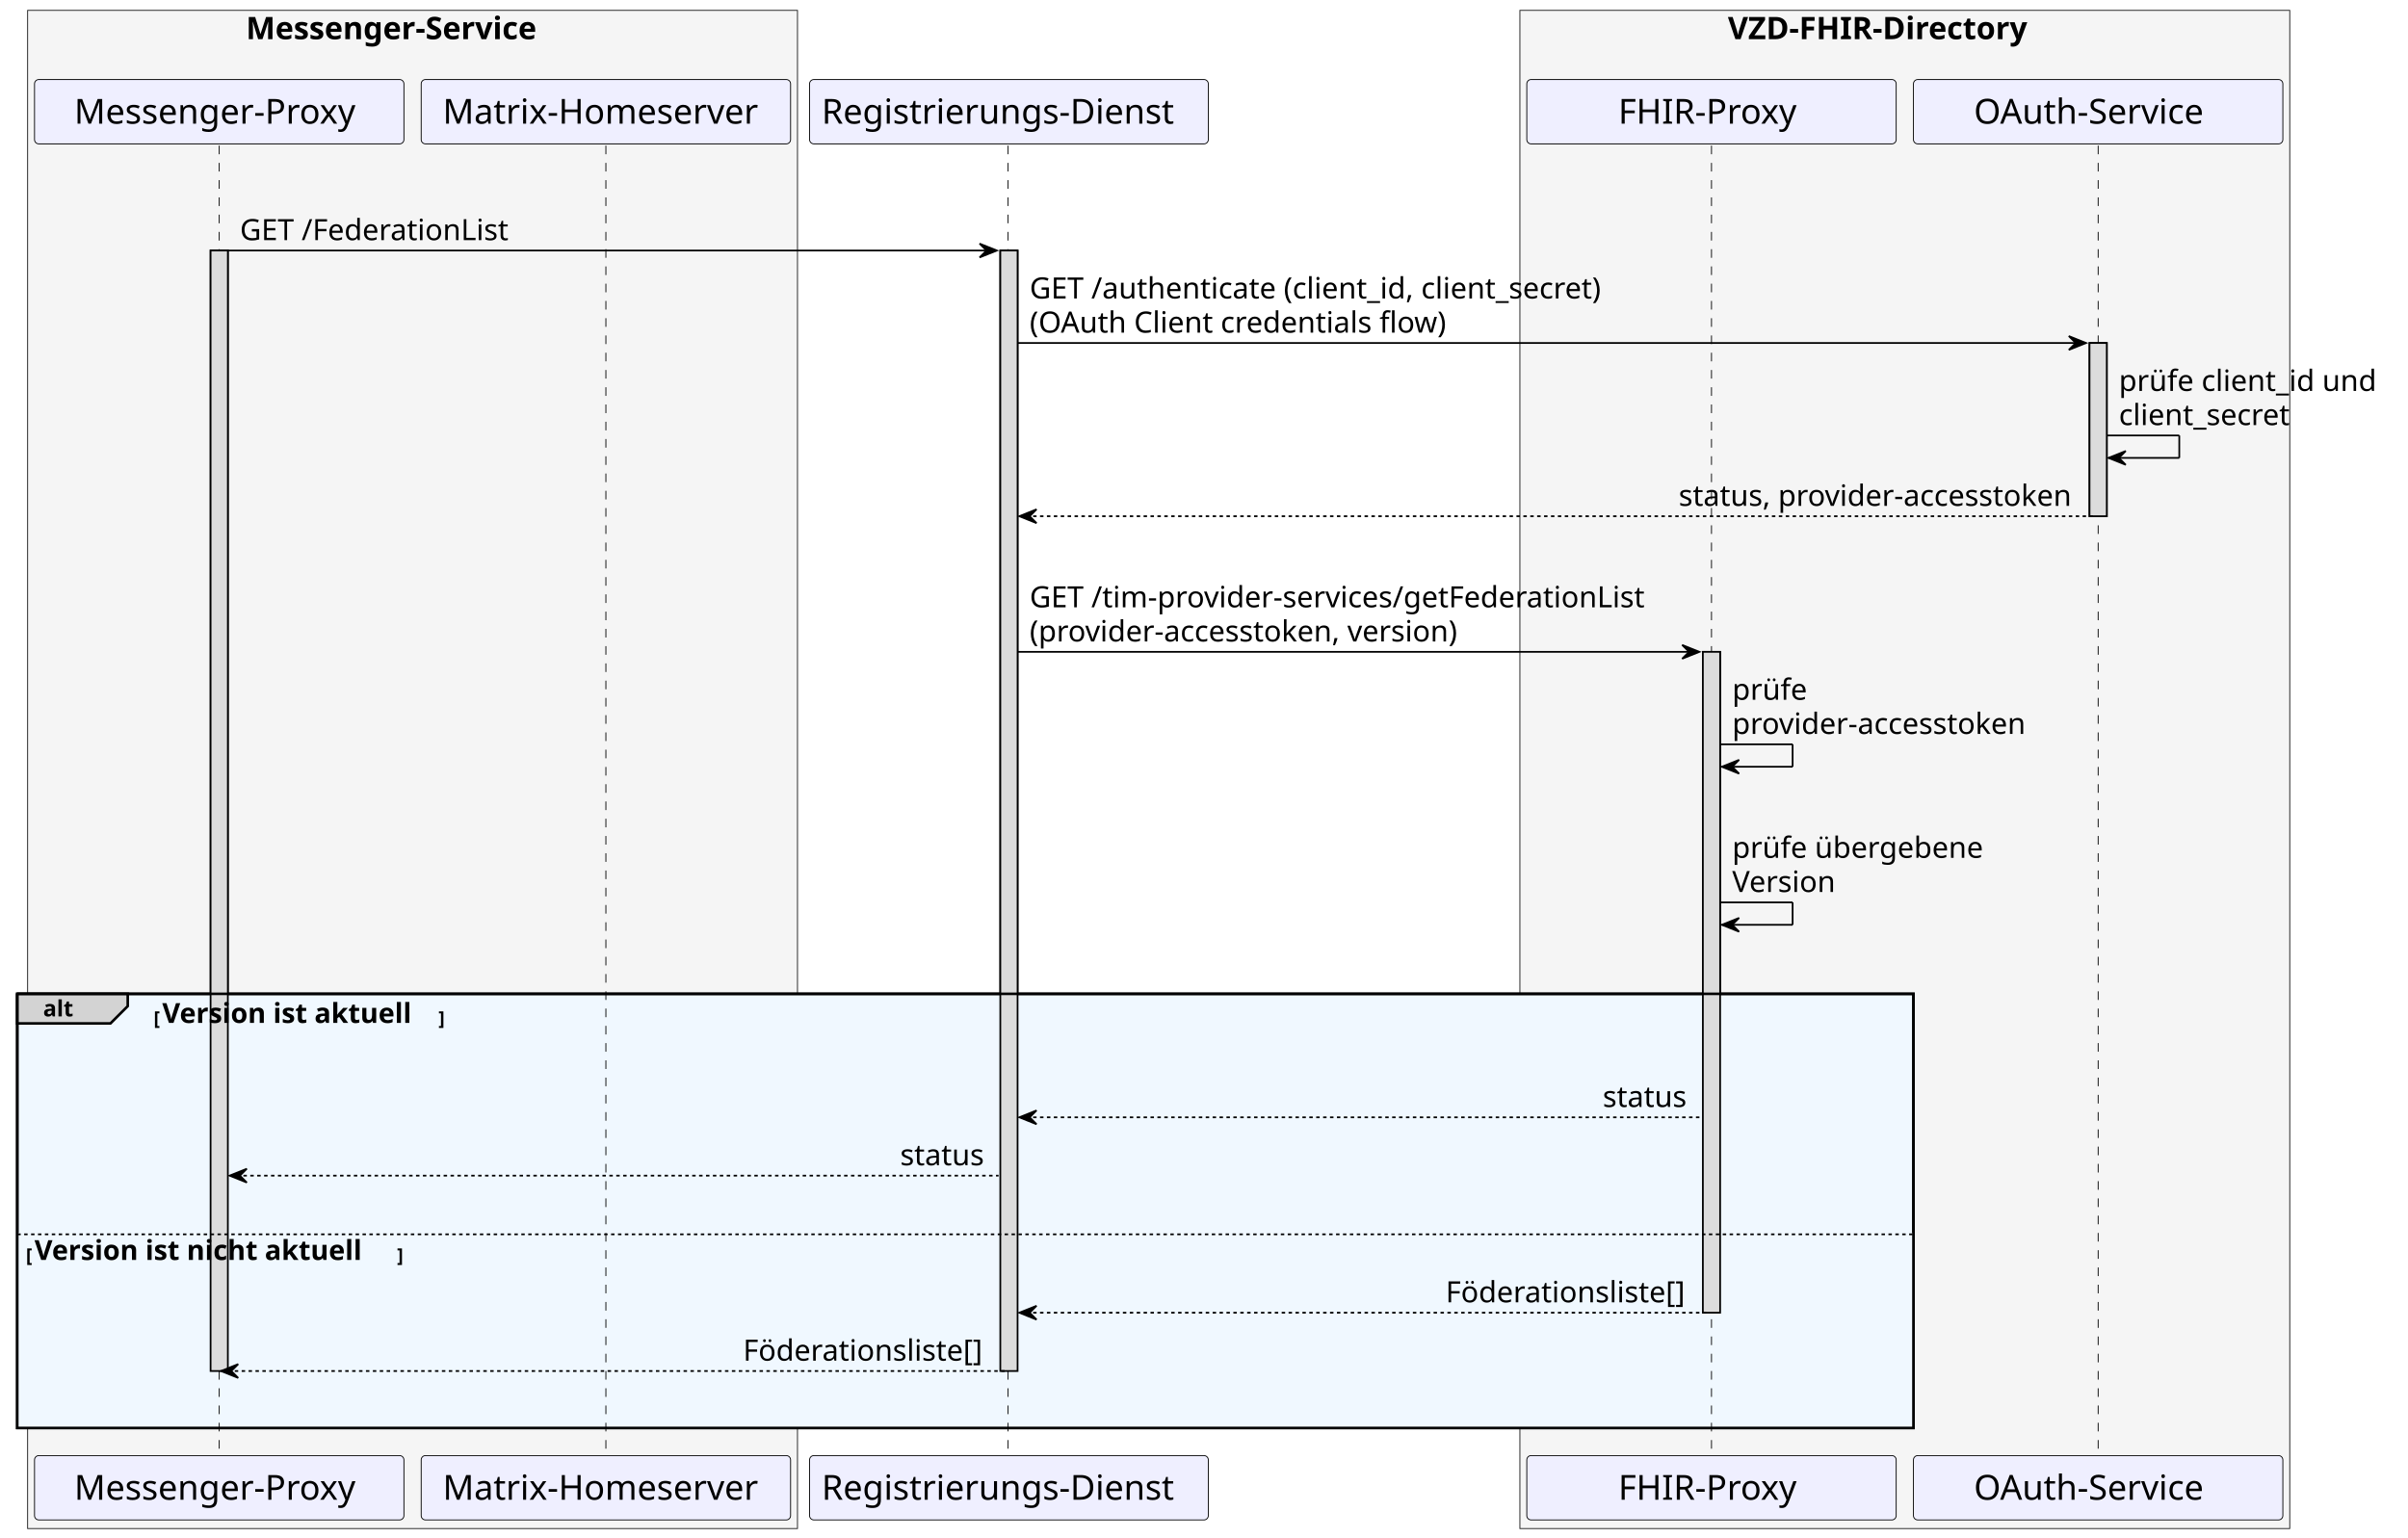
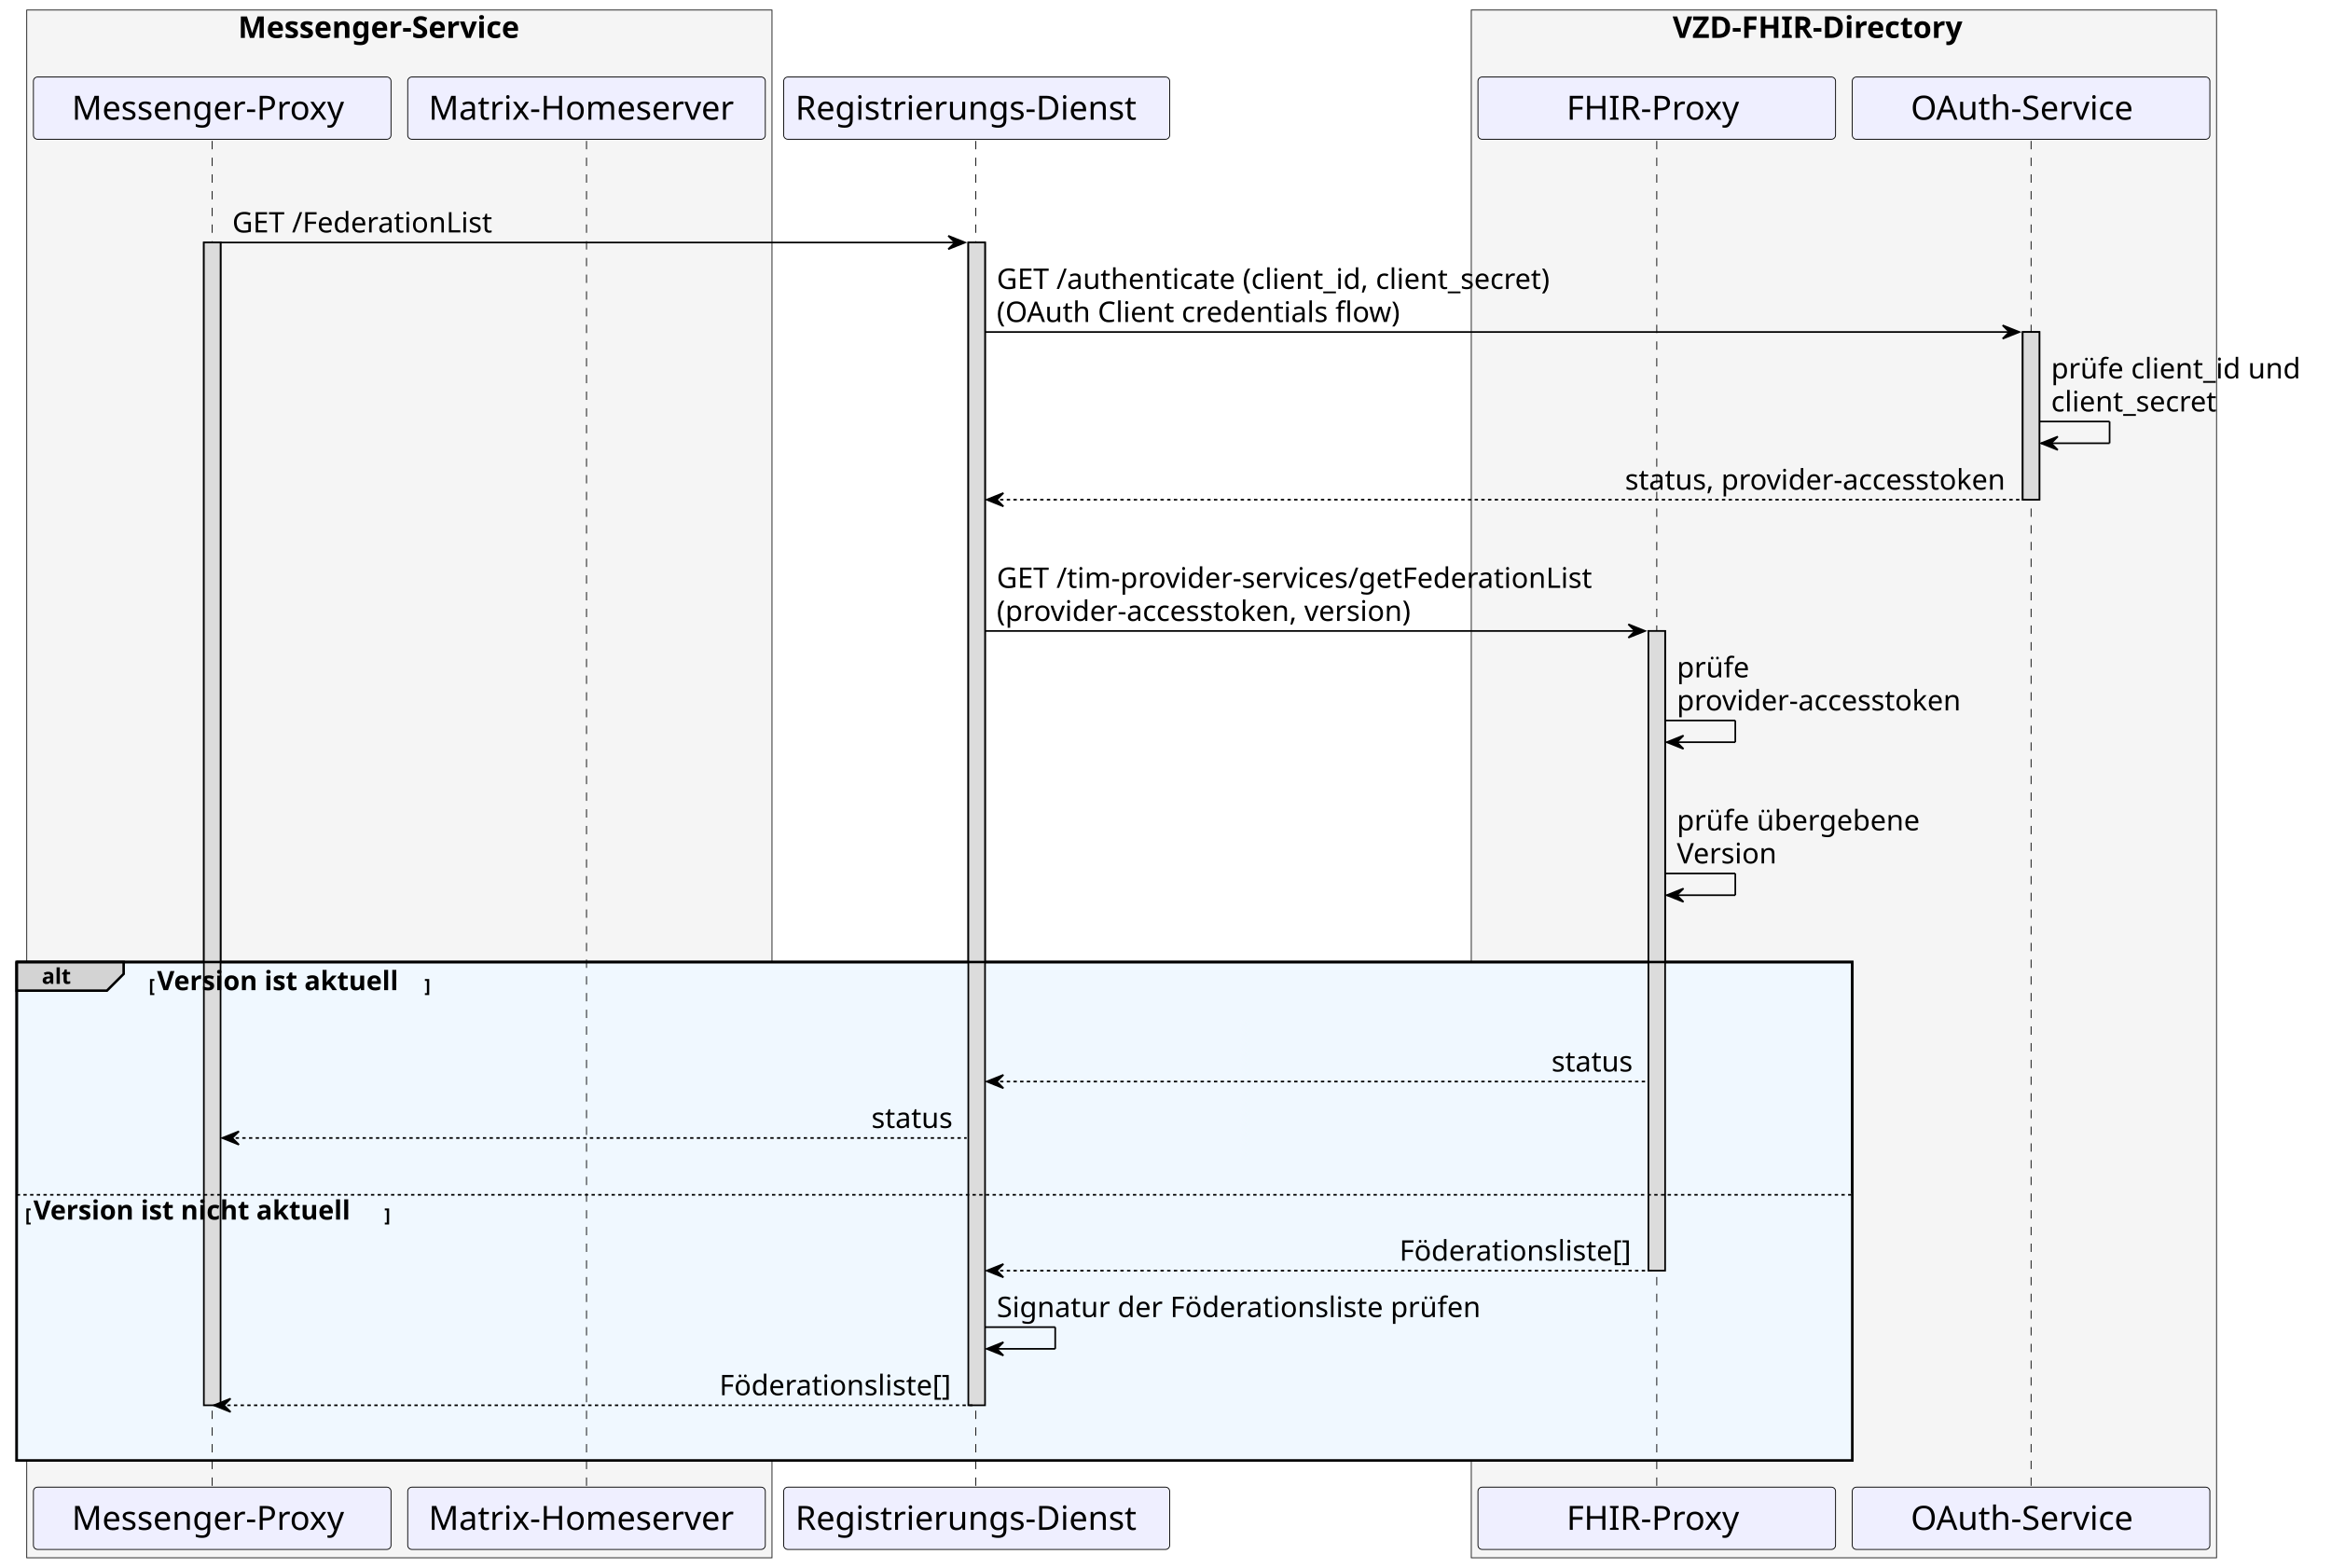
- <svg xmlns="http://www.w3.org/2000/svg" contentStyleType="text/css" height="891px" preserveAspectRatio="none" style="width:1395px;height:891px;background:#FFFFFF;" version="1.1" viewBox="0 0 1395 891" width="1395px" zoomAndPan="magnify">
+ <svg xmlns="http://www.w3.org/2000/svg" contentStyleType="text/css" height="938px" preserveAspectRatio="none" style="width:1395px;height:938px;background:#FFFFFF;" version="1.1" viewBox="0 0 1395 938" width="1395px" zoomAndPan="magnify">
  <defs />
  <g>
-     <rect fill="#F5F5F5" height="879.656" style="stroke:#181818;stroke-width:0.5;" width="446" x="16" y="6" />
+     <rect fill="#F5F5F5" height="926.445" style="stroke:#181818;stroke-width:0.5;" width="446" x="16" y="6" />
    <text fill="#000000" font-family="sans-serif" font-size="18" font-weight="bold" lengthAdjust="spacing" textLength="193" x="142.5" y="22.708">Messenger-Service</text>
    <text fill="#000000" font-family="sans-serif" font-size="13" font-weight="bold" lengthAdjust="spacing" textLength="5" x="142.5" y="39.02"> </text>
-     <rect fill="#F5F5F5" height="879.656" style="stroke:#181818;stroke-width:0.5;" width="446" x="880.5" y="6" />
+     <rect fill="#F5F5F5" height="926.445" style="stroke:#181818;stroke-width:0.5;" width="446" x="880.5" y="6" />
    <text fill="#000000" font-family="sans-serif" font-size="18" font-weight="bold" lengthAdjust="spacing" textLength="200" x="1001" y="22.708">VZD-FHIR-Directory</text>
    <text fill="#000000" font-family="sans-serif" font-size="13" font-weight="bold" lengthAdjust="spacing" textLength="5" x="1201" y="23.887"> </text>
-     <rect fill="#DCDCDC" height="649.219" style="stroke:#000000;stroke-width:1.0;" width="10" x="122" y="145.156" />
-     <rect fill="#DCDCDC" height="649.219" style="stroke:#000000;stroke-width:1.0;" width="10" x="579.5" y="145.156" />
+     <rect fill="#DCDCDC" height="696.008" style="stroke:#000000;stroke-width:1.0;" width="10" x="122" y="145.156" />
+     <rect fill="#DCDCDC" height="696.008" style="stroke:#000000;stroke-width:1.0;" width="10" x="579.5" y="145.156" />
    <rect fill="#DCDCDC" height="382.906" style="stroke:#000000;stroke-width:1.0;" width="10" x="986.5" y="377.68" />
    <rect fill="#DCDCDC" height="100.367" style="stroke:#000000;stroke-width:1.0;" width="10" x="1210.5" y="198.734" />
-     <rect fill="#F0F8FF" height="251.539" style="stroke:#000000;stroke-width:1.5;" width="1098.5" x="10" y="575.836" />
-     <rect fill="#F0F8FF" height="113.203" style="stroke:none;stroke-width:1.0;" width="1098.5" x="10" y="714.172" />
-     <line style="stroke:#000000;stroke-width:0.5;stroke-dasharray:5.0,5.0;" x1="127" x2="127" y1="84.367" y2="844.375" />
-     <line style="stroke:#000000;stroke-width:0.5;stroke-dasharray:5.0,5.0;" x1="351" x2="351" y1="84.367" y2="844.375" />
-     <line style="stroke:#000000;stroke-width:0.5;stroke-dasharray:5.0,5.0;" x1="584" x2="584" y1="84.367" y2="844.375" />
-     <line style="stroke:#000000;stroke-width:0.5;stroke-dasharray:5.0,5.0;" x1="991.5" x2="991.5" y1="84.367" y2="844.375" />
-     <line style="stroke:#000000;stroke-width:0.5;stroke-dasharray:5.0,5.0;" x1="1215.5" x2="1215.5" y1="84.367" y2="844.375" />
+     <rect fill="#F0F8FF" height="298.328" style="stroke:#000000;stroke-width:1.5;" width="1098.5" x="10" y="575.836" />
+     <rect fill="#F0F8FF" height="159.992" style="stroke:none;stroke-width:1.0;" width="1098.5" x="10" y="714.172" />
+     <line style="stroke:#000000;stroke-width:0.5;stroke-dasharray:5.0,5.0;" x1="127" x2="127" y1="84.367" y2="891.164" />
+     <line style="stroke:#000000;stroke-width:0.5;stroke-dasharray:5.0,5.0;" x1="351" x2="351" y1="84.367" y2="891.164" />
+     <line style="stroke:#000000;stroke-width:0.5;stroke-dasharray:5.0,5.0;" x1="584" x2="584" y1="84.367" y2="891.164" />
+     <line style="stroke:#000000;stroke-width:0.5;stroke-dasharray:5.0,5.0;" x1="991.5" x2="991.5" y1="84.367" y2="891.164" />
+     <line style="stroke:#000000;stroke-width:0.5;stroke-dasharray:5.0,5.0;" x1="1215.5" x2="1215.5" y1="84.367" y2="891.164" />
    <rect fill="#EFEFFF" height="37.281" rx="2.5" ry="2.5" style="stroke:#000000;stroke-width:0.5;" width="214" x="20" y="46.086" />
    <text fill="#000000" font-family="Impact" font-size="20" lengthAdjust="spacing" textLength="168" x="43" y="71.65">Messenger-Proxy</text>
-     <rect fill="#EFEFFF" height="37.281" rx="2.5" ry="2.5" style="stroke:#000000;stroke-width:0.5;" width="214" x="20" y="843.375" />
-     <text fill="#000000" font-family="Impact" font-size="20" lengthAdjust="spacing" textLength="168" x="43" y="868.939">Messenger-Proxy</text>
+     <rect fill="#EFEFFF" height="37.281" rx="2.5" ry="2.5" style="stroke:#000000;stroke-width:0.5;" width="214" x="20" y="890.164" />
+     <text fill="#000000" font-family="Impact" font-size="20" lengthAdjust="spacing" textLength="168" x="43" y="915.729">Messenger-Proxy</text>
    <rect fill="#EFEFFF" height="37.281" rx="2.5" ry="2.5" style="stroke:#000000;stroke-width:0.5;" width="214" x="244" y="46.086" />
    <text fill="#000000" font-family="Impact" font-size="20" lengthAdjust="spacing" textLength="189" x="256.5" y="71.65">Matrix-Homeserver</text>
-     <rect fill="#EFEFFF" height="37.281" rx="2.5" ry="2.5" style="stroke:#000000;stroke-width:0.5;" width="214" x="244" y="843.375" />
-     <text fill="#000000" font-family="Impact" font-size="20" lengthAdjust="spacing" textLength="189" x="256.5" y="868.939">Matrix-Homeserver</text>
+     <rect fill="#EFEFFF" height="37.281" rx="2.5" ry="2.5" style="stroke:#000000;stroke-width:0.5;" width="214" x="244" y="890.164" />
+     <text fill="#000000" font-family="Impact" font-size="20" lengthAdjust="spacing" textLength="189" x="256.5" y="915.729">Matrix-Homeserver</text>
    <rect fill="#EFEFFF" height="37.281" rx="2.5" ry="2.5" style="stroke:#000000;stroke-width:0.5;" width="231" x="469" y="46.086" />
    <text fill="#000000" font-family="Impact" font-size="20" lengthAdjust="spacing" textLength="217" x="476" y="71.65">Registrierungs-Dienst</text>
-     <rect fill="#EFEFFF" height="37.281" rx="2.5" ry="2.5" style="stroke:#000000;stroke-width:0.5;" width="231" x="469" y="843.375" />
-     <text fill="#000000" font-family="Impact" font-size="20" lengthAdjust="spacing" textLength="217" x="476" y="868.939">Registrierungs-Dienst</text>
+     <rect fill="#EFEFFF" height="37.281" rx="2.5" ry="2.5" style="stroke:#000000;stroke-width:0.5;" width="231" x="469" y="890.164" />
+     <text fill="#000000" font-family="Impact" font-size="20" lengthAdjust="spacing" textLength="217" x="476" y="915.729">Registrierungs-Dienst</text>
    <rect fill="#EFEFFF" height="37.281" rx="2.5" ry="2.5" style="stroke:#000000;stroke-width:0.5;" width="214" x="884.5" y="46.086" />
    <text fill="#000000" font-family="Impact" font-size="20" lengthAdjust="spacing" textLength="108" x="937.5" y="71.65">FHIR-Proxy</text>
-     <rect fill="#EFEFFF" height="37.281" rx="2.5" ry="2.5" style="stroke:#000000;stroke-width:0.5;" width="214" x="884.5" y="843.375" />
-     <text fill="#000000" font-family="Impact" font-size="20" lengthAdjust="spacing" textLength="108" x="937.5" y="868.939">FHIR-Proxy</text>
+     <rect fill="#EFEFFF" height="37.281" rx="2.5" ry="2.5" style="stroke:#000000;stroke-width:0.5;" width="214" x="884.5" y="890.164" />
+     <text fill="#000000" font-family="Impact" font-size="20" lengthAdjust="spacing" textLength="108" x="937.5" y="915.729">FHIR-Proxy</text>
    <rect fill="#EFEFFF" height="37.281" rx="2.5" ry="2.5" style="stroke:#000000;stroke-width:0.5;" width="214" x="1108.5" y="46.086" />
    <text fill="#000000" font-family="Impact" font-size="20" lengthAdjust="spacing" textLength="144" x="1143.5" y="71.65">OAuth-Service</text>
-     <rect fill="#EFEFFF" height="37.281" rx="2.5" ry="2.5" style="stroke:#000000;stroke-width:0.5;" width="214" x="1108.5" y="843.375" />
-     <text fill="#000000" font-family="Impact" font-size="20" lengthAdjust="spacing" textLength="144" x="1143.5" y="868.939">OAuth-Service</text>
-     <rect fill="#DCDCDC" height="649.219" style="stroke:#000000;stroke-width:1.0;" width="10" x="122" y="145.156" />
-     <rect fill="#DCDCDC" height="649.219" style="stroke:#000000;stroke-width:1.0;" width="10" x="579.5" y="145.156" />
+     <rect fill="#EFEFFF" height="37.281" rx="2.5" ry="2.5" style="stroke:#000000;stroke-width:0.5;" width="214" x="1108.5" y="890.164" />
+     <text fill="#000000" font-family="Impact" font-size="20" lengthAdjust="spacing" textLength="144" x="1143.5" y="915.729">OAuth-Service</text>
+     <rect fill="#DCDCDC" height="696.008" style="stroke:#000000;stroke-width:1.0;" width="10" x="122" y="145.156" />
+     <rect fill="#DCDCDC" height="696.008" style="stroke:#000000;stroke-width:1.0;" width="10" x="579.5" y="145.156" />
    <rect fill="#DCDCDC" height="382.906" style="stroke:#000000;stroke-width:1.0;" width="10" x="986.5" y="377.68" />
    <rect fill="#DCDCDC" height="100.367" style="stroke:#000000;stroke-width:1.0;" width="10" x="1210.5" y="198.734" />
    <polygon fill="#000000" points="567.5,141.156,577.5,145.156,567.5,149.156,571.5,145.156" style="stroke:#000000;stroke-width:1.0;" />
    <line style="stroke:#000000;stroke-width:1.0;" x1="132" x2="573.5" y1="145.156" y2="145.156" />
    <text fill="#000000" font-family="sans-serif" font-size="17" lengthAdjust="spacing" textLength="164" x="139" y="139.147">GET /FederationList</text>
    <polygon fill="#000000" points="1198.5,194.734,1208.5,198.734,1198.5,202.734,1202.5,198.734" style="stroke:#000000;stroke-width:1.0;" />
    <line style="stroke:#000000;stroke-width:1.0;" x1="589.5" x2="1204.5" y1="198.734" y2="198.734" />
    <text fill="#000000" font-family="sans-serif" font-size="17" lengthAdjust="spacing" textLength="356" x="596.5" y="172.936">GET /authenticate (client_id, client_secret)</text>
    <text fill="#000000" font-family="sans-serif" font-size="17" lengthAdjust="spacing" textLength="259" x="596.5" y="192.725">(OAuth Client credentials flow)</text>
    <line style="stroke:#000000;stroke-width:1.0;" x1="1220.5" x2="1262.5" y1="252.312" y2="252.312" />
    <line style="stroke:#000000;stroke-width:1.0;" x1="1262.5" x2="1262.5" y1="252.312" y2="265.312" />
    <line style="stroke:#000000;stroke-width:1.0;" x1="1221.5" x2="1262.5" y1="265.312" y2="265.312" />
    <polygon fill="#000000" points="1231.5,261.312,1221.5,265.312,1231.5,269.312,1227.5,265.312" style="stroke:#000000;stroke-width:1.0;" />
    <text fill="#000000" font-family="sans-serif" font-size="17" lengthAdjust="spacing" textLength="156" x="1227.5" y="226.514">prüfe client_id und</text>
    <text fill="#000000" font-family="sans-serif" font-size="17" lengthAdjust="spacing" textLength="105" x="1227.5" y="246.303">client_secret</text>
    <polygon fill="#000000" points="600.5,295.102,590.5,299.102,600.5,303.102,596.5,299.102" style="stroke:#000000;stroke-width:1.0;" />
    <line style="stroke:#000000;stroke-width:1.0;stroke-dasharray:2.0,2.0;" x1="594.5" x2="1214.5" y1="299.102" y2="299.102" />
    <text fill="#000000" font-family="sans-serif" font-size="17" lengthAdjust="spacing" textLength="236" x="972.5" y="293.092">status, provider-accesstoken</text>
    <polygon fill="#000000" points="974.5,373.68,984.5,377.68,974.5,381.68,978.5,377.68" style="stroke:#000000;stroke-width:1.0;" />
    <line style="stroke:#000000;stroke-width:1.0;" x1="589.5" x2="980.5" y1="377.68" y2="377.68" />
    <text fill="#000000" font-family="sans-serif" font-size="17" lengthAdjust="spacing" textLength="373" x="596.5" y="351.881">GET /tim-provider-services/getFederationList</text>
    <text fill="#000000" font-family="sans-serif" font-size="17" lengthAdjust="spacing" textLength="260" x="596.5" y="371.67">(provider-accesstoken, version)</text>
    <line style="stroke:#000000;stroke-width:1.0;" x1="996.5" x2="1038.5" y1="431.258" y2="431.258" />
    <line style="stroke:#000000;stroke-width:1.0;" x1="1038.5" x2="1038.5" y1="431.258" y2="444.258" />
    <line style="stroke:#000000;stroke-width:1.0;" x1="997.5" x2="1038.5" y1="444.258" y2="444.258" />
    <polygon fill="#000000" points="1007.5,440.258,997.5,444.258,1007.5,448.258,1003.5,444.258" style="stroke:#000000;stroke-width:1.0;" />
    <text fill="#000000" font-family="sans-serif" font-size="17" lengthAdjust="spacing" textLength="44" x="1003.5" y="405.459">prüfe</text>
    <text fill="#000000" font-family="sans-serif" font-size="17" lengthAdjust="spacing" textLength="175" x="1003.5" y="425.248">provider-accesstoken</text>
    <line style="stroke:#000000;stroke-width:1.0;" x1="996.5" x2="1038.5" y1="522.836" y2="522.836" />
    <line style="stroke:#000000;stroke-width:1.0;" x1="1038.5" x2="1038.5" y1="522.836" y2="535.836" />
    <line style="stroke:#000000;stroke-width:1.0;" x1="997.5" x2="1038.5" y1="535.836" y2="535.836" />
    <polygon fill="#000000" points="1007.5,531.836,997.5,535.836,1007.5,539.836,1003.5,535.836" style="stroke:#000000;stroke-width:1.0;" />
    <text fill="#000000" font-family="sans-serif" font-size="17" lengthAdjust="spacing" textLength="148" x="1003.5" y="497.038">prüfe übergebene</text>
    <text fill="#000000" font-family="sans-serif" font-size="17" lengthAdjust="spacing" textLength="62" x="1003.5" y="516.827">Version</text>
    <path d="M10,575.836 L74,575.836 L74,582.969 L64,592.969 L10,592.969 L10,575.836 " fill="#D3D3D3" style="stroke:#000000;stroke-width:1.5;" />
-     <rect fill="none" height="251.539" style="stroke:#000000;stroke-width:1.5;" width="1098.5" x="10" y="575.836" />
+     <rect fill="none" height="298.328" style="stroke:#000000;stroke-width:1.5;" width="1098.5" x="10" y="575.836" />
    <text fill="#000000" font-family="sans-serif" font-size="13" font-weight="bold" lengthAdjust="spacing" textLength="19" x="25" y="588.903">alt</text>
    <text fill="#000000" font-family="sans-serif" font-size="11" font-weight="bold" lengthAdjust="spacing" textLength="5" x="89" y="593.867">[</text>
    <text fill="#000000" font-family="sans-serif" font-size="16" font-weight="bold" lengthAdjust="spacing" textLength="160" x="94" y="592.688">Version ist aktuell</text>
    <text fill="#000000" font-family="sans-serif" font-size="11" font-weight="bold" lengthAdjust="spacing" textLength="5" x="254" y="593.867">]</text>
    <polygon fill="#000000" points="600.5,643.383,590.5,647.383,600.5,651.383,596.5,647.383" style="stroke:#000000;stroke-width:1.0;" />
    <line style="stroke:#000000;stroke-width:1.0;stroke-dasharray:2.0,2.0;" x1="594.5" x2="985.5" y1="647.383" y2="647.383" />
    <text fill="#000000" font-family="sans-serif" font-size="17" lengthAdjust="spacing" textLength="51" x="928.5" y="641.374">status</text>
    <polygon fill="#000000" points="143,677.172,133,681.172,143,685.172,139,681.172" style="stroke:#000000;stroke-width:1.0;" />
    <line style="stroke:#000000;stroke-width:1.0;stroke-dasharray:2.0,2.0;" x1="137" x2="578.5" y1="681.172" y2="681.172" />
    <text fill="#000000" font-family="sans-serif" font-size="17" lengthAdjust="spacing" textLength="51" x="521.5" y="675.163">status</text>
    <line style="stroke:#000000;stroke-width:1.0;stroke-dasharray:2.0,2.0;" x1="10" x2="1108.5" y1="715.172" y2="715.172" />
    <text fill="#000000" font-family="sans-serif" font-size="11" font-weight="bold" lengthAdjust="spacing" textLength="5" x="15" y="731.203">[</text>
    <text fill="#000000" font-family="sans-serif" font-size="16" font-weight="bold" lengthAdjust="spacing" textLength="210" x="20" y="730.023">Version ist nicht aktuell</text>
    <text fill="#000000" font-family="sans-serif" font-size="11" font-weight="bold" lengthAdjust="spacing" textLength="5" x="230" y="731.203">]</text>
    <polygon fill="#000000" points="600.5,756.586,590.5,760.586,600.5,764.586,596.5,760.586" style="stroke:#000000;stroke-width:1.0;" />
    <line style="stroke:#000000;stroke-width:1.0;stroke-dasharray:2.0,2.0;" x1="594.5" x2="990.5" y1="760.586" y2="760.586" />
    <text fill="#000000" font-family="sans-serif" font-size="17" lengthAdjust="spacing" textLength="147" x="837.5" y="754.577">Föderationsliste[]</text>
-     <polygon fill="#000000" points="138,790.375,128,794.375,138,798.375,134,794.375" style="stroke:#000000;stroke-width:1.0;" />
-     <line style="stroke:#000000;stroke-width:1.0;stroke-dasharray:2.0,2.0;" x1="132" x2="583.5" y1="794.375" y2="794.375" />
-     <text fill="#000000" font-family="sans-serif" font-size="17" lengthAdjust="spacing" textLength="147" x="430.5" y="788.366">Föderationsliste[]</text>
+     <line style="stroke:#000000;stroke-width:1.0;" x1="589.5" x2="631.5" y1="794.375" y2="794.375" />
+     <line style="stroke:#000000;stroke-width:1.0;" x1="631.5" x2="631.5" y1="794.375" y2="807.375" />
+     <line style="stroke:#000000;stroke-width:1.0;" x1="590.5" x2="631.5" y1="807.375" y2="807.375" />
+     <polygon fill="#000000" points="600.5,803.375,590.5,807.375,600.5,811.375,596.5,807.375" style="stroke:#000000;stroke-width:1.0;" />
+     <text fill="#000000" font-family="sans-serif" font-size="17" lengthAdjust="spacing" textLength="302" x="596.5" y="788.366">Signatur der Föderationsliste prüfen</text>
+     <polygon fill="#000000" points="138,837.164,128,841.164,138,845.164,134,841.164" style="stroke:#000000;stroke-width:1.0;" />
+     <line style="stroke:#000000;stroke-width:1.0;stroke-dasharray:2.0,2.0;" x1="132" x2="583.5" y1="841.164" y2="841.164" />
+     <text fill="#000000" font-family="sans-serif" font-size="17" lengthAdjust="spacing" textLength="147" x="430.5" y="835.155">Föderationsliste[]</text>
  </g>
</svg>
